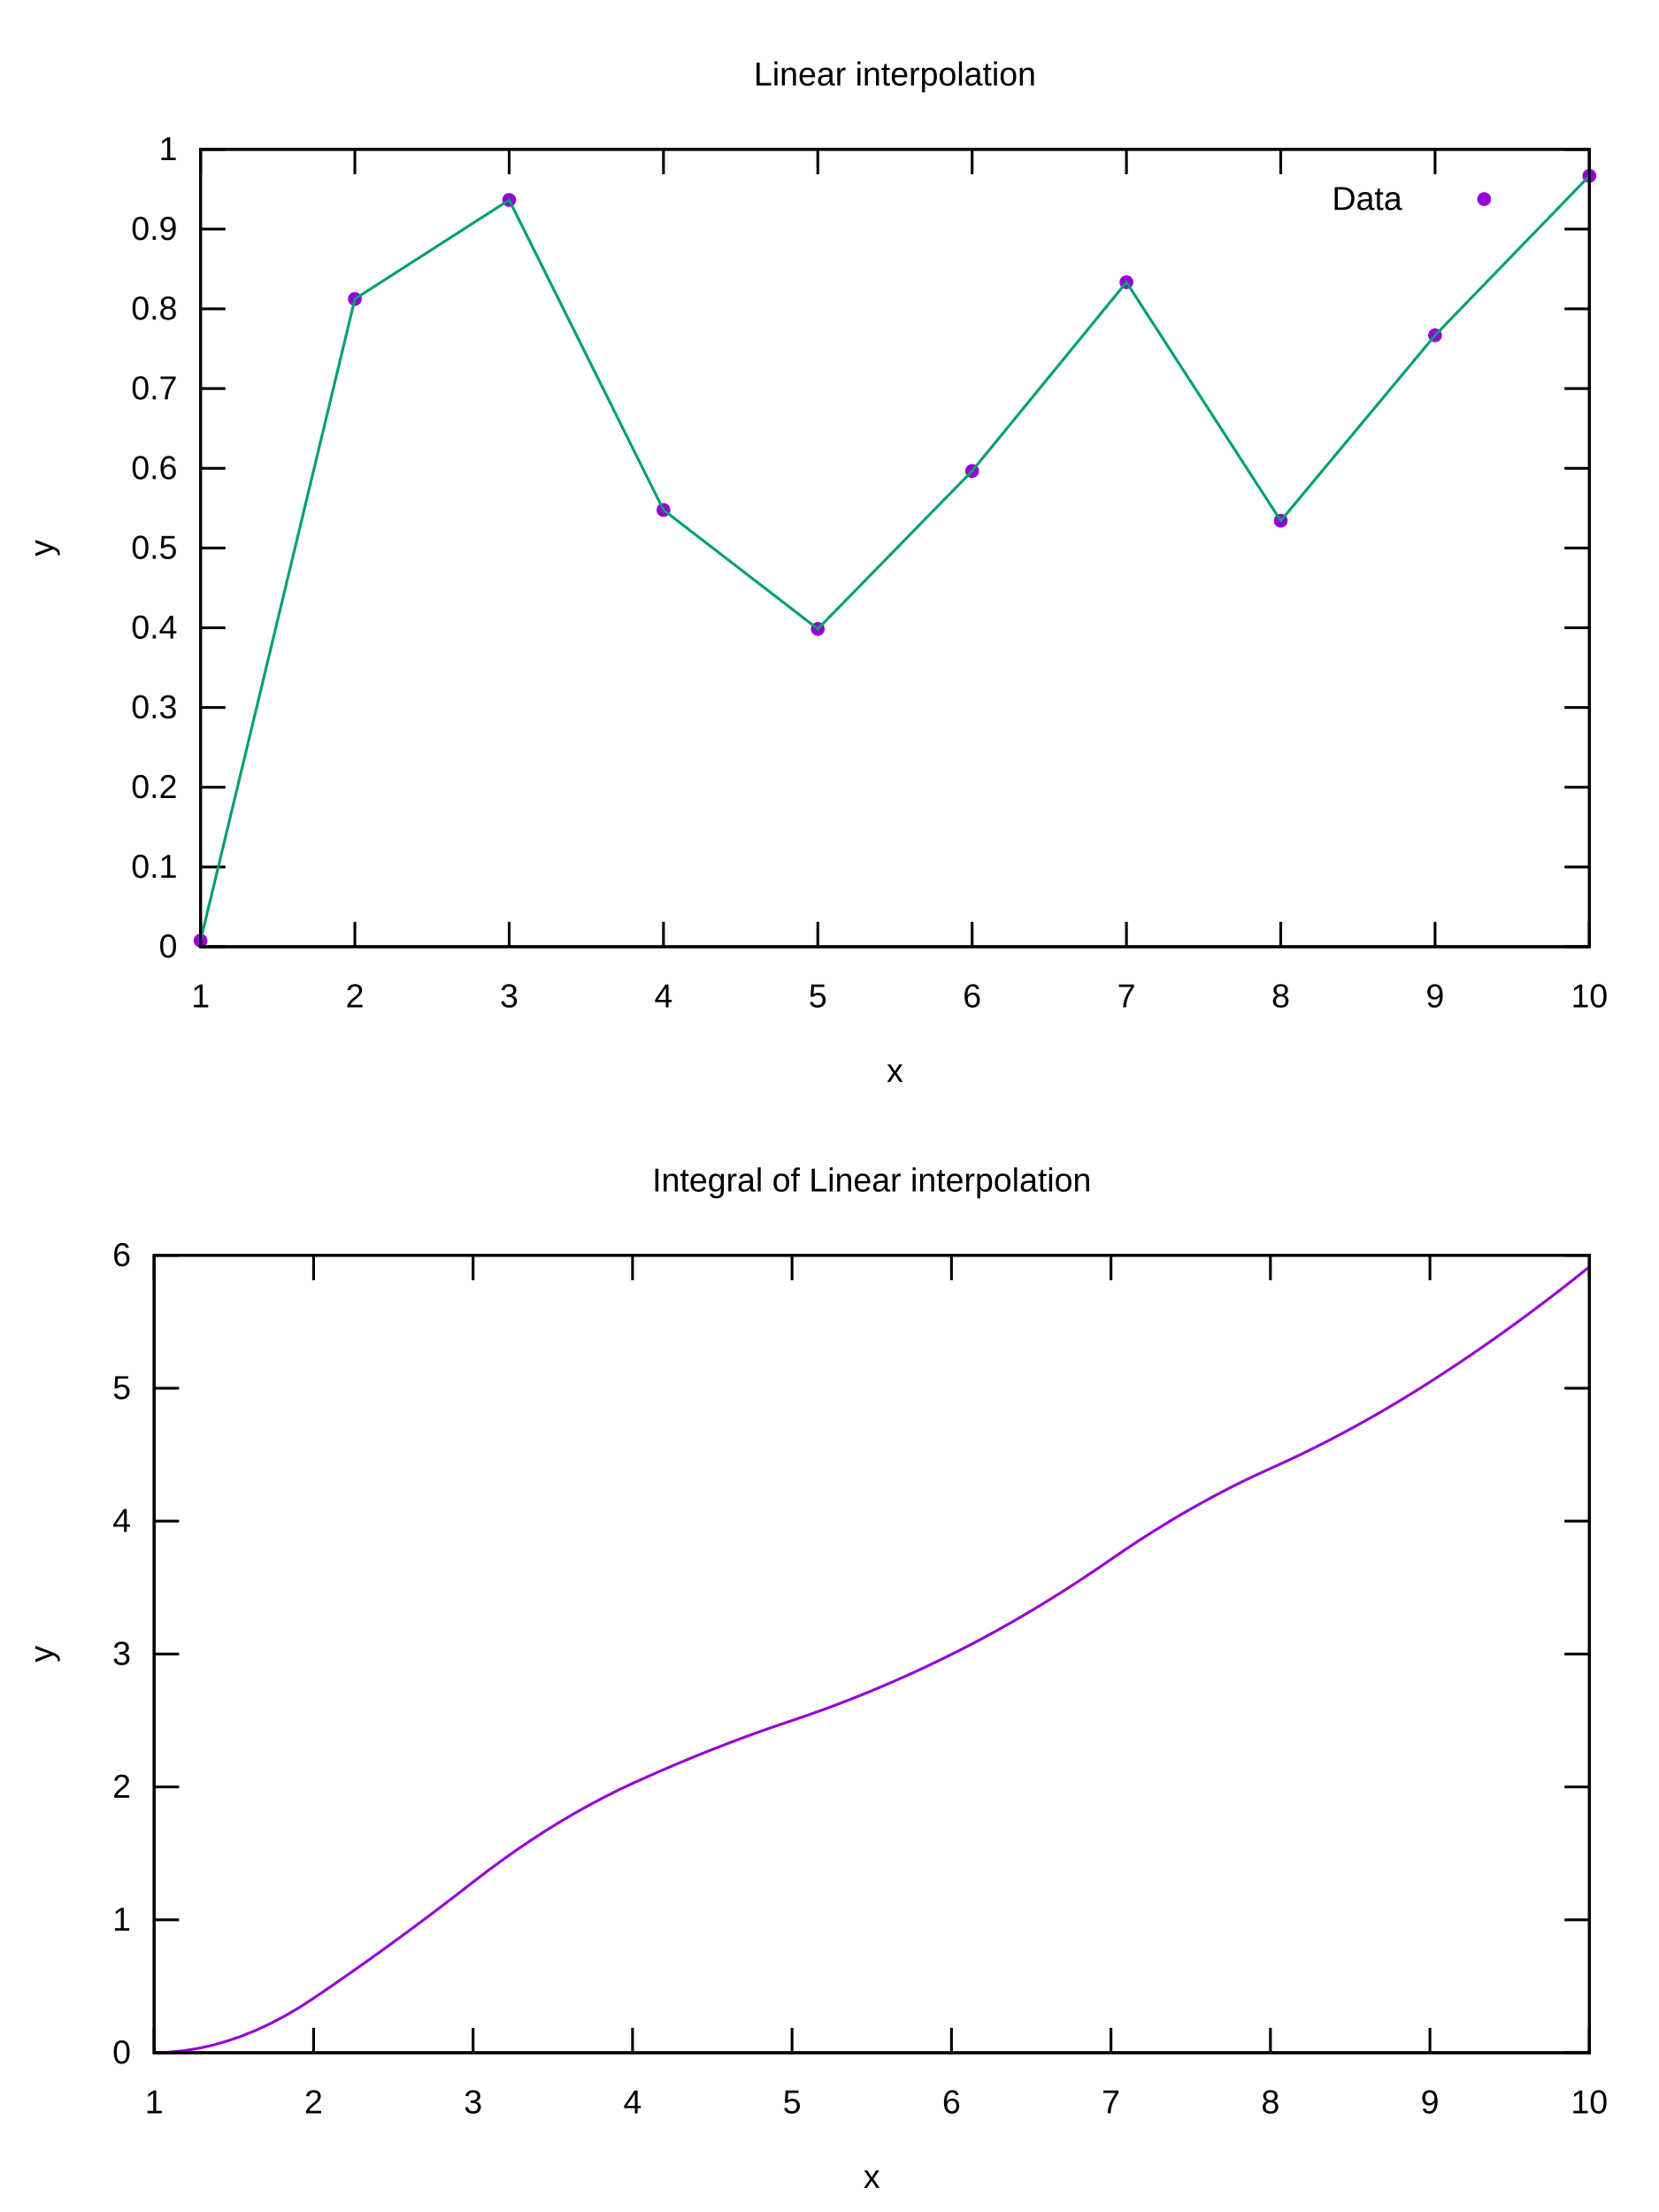
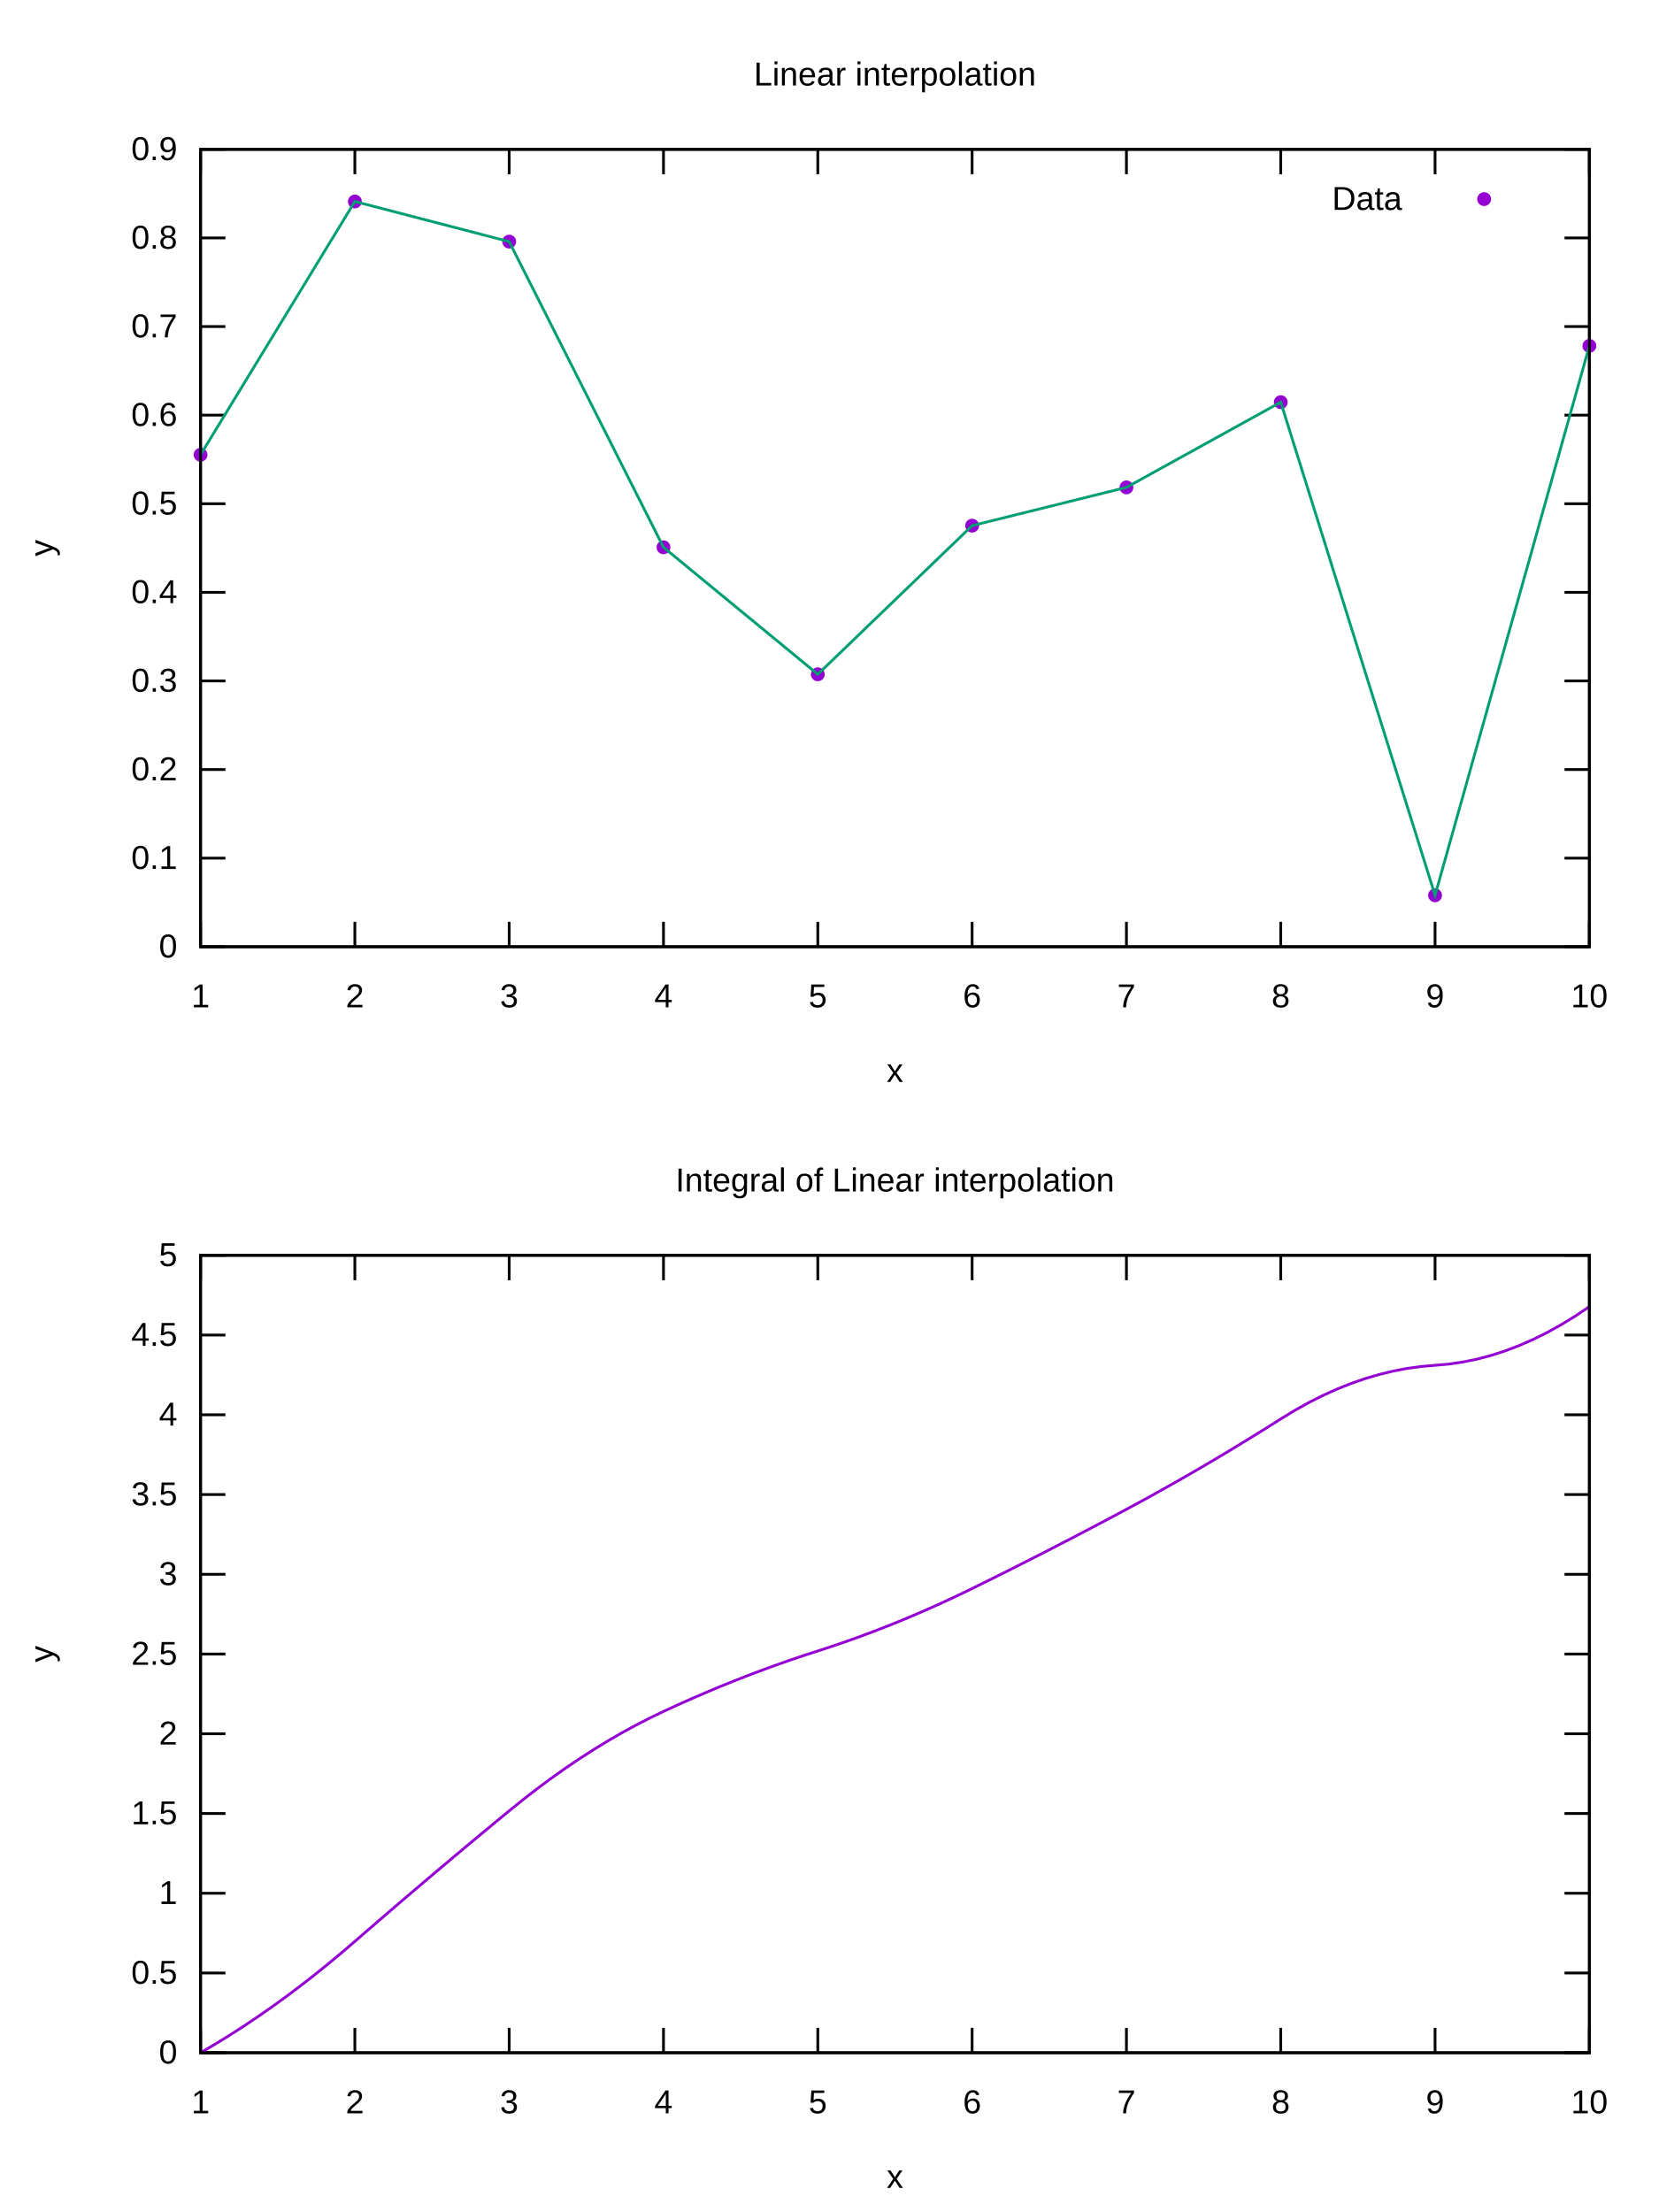
<svg xmlns="http://www.w3.org/2000/svg" xmlns:xlink="http://www.w3.org/1999/xlink" width="600" height="800" viewBox="0 0 600 800">
  <g id="gnuplot_canvas">
    <rect x="0" y="0" width="600" height="800" fill="#ffffff" />
    <defs>
      <circle id="gpDot" r="0.5" stroke-width="0.5" stroke="currentColor" />
      <path id="gpPt0" stroke-width="0.222" stroke="currentColor" d="M-1,0 h2 M0,-1 v2" />
      <path id="gpPt1" stroke-width="0.222" stroke="currentColor" d="M-1,-1 L1,1 M1,-1 L-1,1" />
      <path id="gpPt2" stroke-width="0.222" stroke="currentColor" d="M-1,0 L1,0 M0,-1 L0,1 M-1,-1 L1,1 M-1,1 L1,-1" />
      <rect id="gpPt3" stroke-width="0.222" stroke="currentColor" x="-1" y="-1" width="2" height="2" />
      <rect id="gpPt4" stroke-width="0.222" stroke="currentColor" fill="currentColor" x="-1" y="-1" width="2" height="2" />
      <circle id="gpPt5" stroke-width="0.222" stroke="currentColor" cx="0" cy="0" r="1" />
      <use xlink:href="#gpPt5" id="gpPt6" fill="currentColor" stroke="none" />
      <path id="gpPt7" stroke-width="0.222" stroke="currentColor" d="M0,-1.33 L-1.33,0.67 L1.33,0.67 z" />
      <use xlink:href="#gpPt7" id="gpPt8" fill="currentColor" stroke="none" />
      <use xlink:href="#gpPt7" id="gpPt9" stroke="currentColor" transform="rotate(180)" />
      <use xlink:href="#gpPt9" id="gpPt10" fill="currentColor" stroke="none" />
      <use xlink:href="#gpPt3" id="gpPt11" stroke="currentColor" transform="rotate(45)" />
      <use xlink:href="#gpPt11" id="gpPt12" fill="currentColor" stroke="none" />
      <path id="gpPt13" stroke-width="0.222" stroke="currentColor" d="M0,1.330 L1.265,0.411 L0.782,-1.067 L-0.782,-1.076 L-1.265,0.411 z" />
      <use xlink:href="#gpPt13" id="gpPt14" fill="currentColor" stroke="none" />
      <filter id="textbox" filterUnits="objectBoundingBox" x="0" y="0" height="1" width="1">
        <feFlood flood-color="#FFFFFF" flood-opacity="1" result="bgnd" />
        <feComposite in="SourceGraphic" in2="bgnd" operator="atop" />
      </filter>
      <filter id="greybox" filterUnits="objectBoundingBox" x="0" y="0" height="1" width="1">
        <feFlood flood-color="lightgrey" flood-opacity="1" result="grey" />
        <feComposite in="SourceGraphic" in2="grey" operator="atop" />
      </filter>
    </defs>
    <g fill="none" color="#FFFFFF" stroke="currentColor" stroke-width="1.00" stroke-linecap="butt" stroke-linejoin="miter">
</g>
    <g fill="none" color="black" stroke="currentColor" stroke-width="1.00" stroke-linecap="butt" stroke-linejoin="miter">
      <path stroke="black" d="M72.53,342.40 L81.53,342.40 M574.82,342.40 L565.82,342.40  " />
      <g transform="translate(64.14,346.30)" stroke="none" fill="black" font-family="Arial" font-size="12.00" text-anchor="end">
        <text>
          <tspan font-family="Arial"> 0</tspan>
        </text>
      </g>
    </g>
    <g fill="none" color="black" stroke="currentColor" stroke-width="1.00" stroke-linecap="butt" stroke-linejoin="miter">
-       <path stroke="black" d="M72.53,313.56 L81.53,313.56 M574.82,313.56 L565.82,313.56  " />
-       <g transform="translate(64.14,317.46)" stroke="none" fill="black" font-family="Arial" font-size="12.00" text-anchor="end">
+       <path stroke="black" d="M72.53,310.36 L81.53,310.36 M574.82,310.36 L565.82,310.36  " />
+       <g transform="translate(64.14,314.26)" stroke="none" fill="black" font-family="Arial" font-size="12.00" text-anchor="end">
        <text>
          <tspan font-family="Arial"> 0.1</tspan>
        </text>
      </g>
    </g>
    <g fill="none" color="black" stroke="currentColor" stroke-width="1.00" stroke-linecap="butt" stroke-linejoin="miter">
-       <path stroke="black" d="M72.53,284.72 L81.53,284.72 M574.82,284.72 L565.82,284.72  " />
-       <g transform="translate(64.14,288.62)" stroke="none" fill="black" font-family="Arial" font-size="12.00" text-anchor="end">
+       <path stroke="black" d="M72.53,278.31 L81.53,278.31 M574.82,278.31 L565.82,278.31  " />
+       <g transform="translate(64.14,282.21)" stroke="none" fill="black" font-family="Arial" font-size="12.00" text-anchor="end">
        <text>
          <tspan font-family="Arial"> 0.2</tspan>
        </text>
      </g>
    </g>
    <g fill="none" color="black" stroke="currentColor" stroke-width="1.00" stroke-linecap="butt" stroke-linejoin="miter">
-       <path stroke="black" d="M72.53,255.88 L81.53,255.88 M574.82,255.88 L565.82,255.88  " />
-       <g transform="translate(64.14,259.78)" stroke="none" fill="black" font-family="Arial" font-size="12.00" text-anchor="end">
+       <path stroke="black" d="M72.53,246.27 L81.53,246.27 M574.82,246.27 L565.82,246.27  " />
+       <g transform="translate(64.14,250.17)" stroke="none" fill="black" font-family="Arial" font-size="12.00" text-anchor="end">
        <text>
          <tspan font-family="Arial"> 0.3</tspan>
        </text>
      </g>
    </g>
    <g fill="none" color="black" stroke="currentColor" stroke-width="1.00" stroke-linecap="butt" stroke-linejoin="miter">
-       <path stroke="black" d="M72.53,227.04 L81.53,227.04 M574.82,227.04 L565.82,227.04  " />
-       <g transform="translate(64.14,230.94)" stroke="none" fill="black" font-family="Arial" font-size="12.00" text-anchor="end">
+       <path stroke="black" d="M72.53,214.23 L81.53,214.23 M574.82,214.23 L565.82,214.23  " />
+       <g transform="translate(64.14,218.13)" stroke="none" fill="black" font-family="Arial" font-size="12.00" text-anchor="end">
        <text>
          <tspan font-family="Arial"> 0.4</tspan>
        </text>
      </g>
    </g>
    <g fill="none" color="black" stroke="currentColor" stroke-width="1.00" stroke-linecap="butt" stroke-linejoin="miter">
-       <path stroke="black" d="M72.53,198.20 L81.53,198.20 M574.82,198.20 L565.82,198.20  " />
-       <g transform="translate(64.14,202.10)" stroke="none" fill="black" font-family="Arial" font-size="12.00" text-anchor="end">
+       <path stroke="black" d="M72.53,182.18 L81.53,182.18 M574.82,182.18 L565.82,182.18  " />
+       <g transform="translate(64.14,186.08)" stroke="none" fill="black" font-family="Arial" font-size="12.00" text-anchor="end">
        <text>
          <tspan font-family="Arial"> 0.5</tspan>
        </text>
      </g>
    </g>
    <g fill="none" color="black" stroke="currentColor" stroke-width="1.00" stroke-linecap="butt" stroke-linejoin="miter">
-       <path stroke="black" d="M72.53,169.37 L81.53,169.37 M574.82,169.37 L565.82,169.37  " />
-       <g transform="translate(64.14,173.27)" stroke="none" fill="black" font-family="Arial" font-size="12.00" text-anchor="end">
+       <path stroke="black" d="M72.53,150.14 L81.53,150.14 M574.82,150.14 L565.82,150.14  " />
+       <g transform="translate(64.14,154.04)" stroke="none" fill="black" font-family="Arial" font-size="12.00" text-anchor="end">
        <text>
          <tspan font-family="Arial"> 0.6</tspan>
        </text>
      </g>
    </g>
    <g fill="none" color="black" stroke="currentColor" stroke-width="1.00" stroke-linecap="butt" stroke-linejoin="miter">
-       <path stroke="black" d="M72.53,140.53 L81.53,140.53 M574.82,140.53 L565.82,140.53  " />
-       <g transform="translate(64.14,144.43)" stroke="none" fill="black" font-family="Arial" font-size="12.00" text-anchor="end">
+       <path stroke="black" d="M72.53,118.10 L81.53,118.10 M574.82,118.10 L565.82,118.10  " />
+       <g transform="translate(64.14,122.00)" stroke="none" fill="black" font-family="Arial" font-size="12.00" text-anchor="end">
        <text>
          <tspan font-family="Arial"> 0.7</tspan>
        </text>
      </g>
    </g>
    <g fill="none" color="black" stroke="currentColor" stroke-width="1.00" stroke-linecap="butt" stroke-linejoin="miter">
-       <path stroke="black" d="M72.53,111.69 L81.53,111.69 M574.82,111.69 L565.82,111.69  " />
-       <g transform="translate(64.14,115.59)" stroke="none" fill="black" font-family="Arial" font-size="12.00" text-anchor="end">
+       <path stroke="black" d="M72.53,86.05 L81.53,86.05 M574.82,86.05 L565.82,86.05  " />
+       <g transform="translate(64.14,89.95)" stroke="none" fill="black" font-family="Arial" font-size="12.00" text-anchor="end">
        <text>
          <tspan font-family="Arial"> 0.8</tspan>
-         </text>
-       </g>
-     </g>
-     <g fill="none" color="black" stroke="currentColor" stroke-width="1.00" stroke-linecap="butt" stroke-linejoin="miter">
-       <path stroke="black" d="M72.53,82.85 L81.53,82.85 M574.82,82.85 L565.82,82.85  " />
-       <g transform="translate(64.14,86.75)" stroke="none" fill="black" font-family="Arial" font-size="12.00" text-anchor="end">
-         <text>
-           <tspan font-family="Arial"> 0.9</tspan>
        </text>
      </g>
    </g>
    <g fill="none" color="black" stroke="currentColor" stroke-width="1.00" stroke-linecap="butt" stroke-linejoin="miter">
      <path stroke="black" d="M72.53,54.01 L81.53,54.01 M574.82,54.01 L565.82,54.01  " />
      <g transform="translate(64.14,57.91)" stroke="none" fill="black" font-family="Arial" font-size="12.00" text-anchor="end">
        <text>
-           <tspan font-family="Arial"> 1</tspan>
+           <tspan font-family="Arial"> 0.9</tspan>
        </text>
      </g>
    </g>
    <g fill="none" color="black" stroke="currentColor" stroke-width="1.00" stroke-linecap="butt" stroke-linejoin="miter">
      <path stroke="black" d="M72.53,342.40 L72.53,333.40 M72.53,54.01 L72.53,63.01  " />
      <g transform="translate(72.53,364.30)" stroke="none" fill="black" font-family="Arial" font-size="12.00" text-anchor="middle">
        <text>
          <tspan font-family="Arial"> 1</tspan>
        </text>
      </g>
    </g>
    <g fill="none" color="black" stroke="currentColor" stroke-width="1.00" stroke-linecap="butt" stroke-linejoin="miter">
      <path stroke="black" d="M128.34,342.40 L128.34,333.40 M128.34,54.01 L128.34,63.01  " />
      <g transform="translate(128.34,364.30)" stroke="none" fill="black" font-family="Arial" font-size="12.00" text-anchor="middle">
        <text>
          <tspan font-family="Arial"> 2</tspan>
        </text>
      </g>
    </g>
    <g fill="none" color="black" stroke="currentColor" stroke-width="1.00" stroke-linecap="butt" stroke-linejoin="miter">
      <path stroke="black" d="M184.15,342.40 L184.15,333.40 M184.15,54.01 L184.15,63.01  " />
      <g transform="translate(184.15,364.30)" stroke="none" fill="black" font-family="Arial" font-size="12.00" text-anchor="middle">
        <text>
          <tspan font-family="Arial"> 3</tspan>
        </text>
      </g>
    </g>
    <g fill="none" color="black" stroke="currentColor" stroke-width="1.00" stroke-linecap="butt" stroke-linejoin="miter">
      <path stroke="black" d="M239.96,342.40 L239.96,333.40 M239.96,54.01 L239.96,63.01  " />
      <g transform="translate(239.96,364.30)" stroke="none" fill="black" font-family="Arial" font-size="12.00" text-anchor="middle">
        <text>
          <tspan font-family="Arial"> 4</tspan>
        </text>
      </g>
    </g>
    <g fill="none" color="black" stroke="currentColor" stroke-width="1.00" stroke-linecap="butt" stroke-linejoin="miter">
      <path stroke="black" d="M295.77,342.40 L295.77,333.40 M295.77,54.01 L295.77,63.01  " />
      <g transform="translate(295.77,364.30)" stroke="none" fill="black" font-family="Arial" font-size="12.00" text-anchor="middle">
        <text>
          <tspan font-family="Arial"> 5</tspan>
        </text>
      </g>
    </g>
    <g fill="none" color="black" stroke="currentColor" stroke-width="1.00" stroke-linecap="butt" stroke-linejoin="miter">
      <path stroke="black" d="M351.58,342.40 L351.58,333.40 M351.58,54.01 L351.58,63.01  " />
      <g transform="translate(351.58,364.30)" stroke="none" fill="black" font-family="Arial" font-size="12.00" text-anchor="middle">
        <text>
          <tspan font-family="Arial"> 6</tspan>
        </text>
      </g>
    </g>
    <g fill="none" color="black" stroke="currentColor" stroke-width="1.00" stroke-linecap="butt" stroke-linejoin="miter">
      <path stroke="black" d="M407.39,342.40 L407.39,333.40 M407.39,54.01 L407.39,63.01  " />
      <g transform="translate(407.39,364.30)" stroke="none" fill="black" font-family="Arial" font-size="12.00" text-anchor="middle">
        <text>
          <tspan font-family="Arial"> 7</tspan>
        </text>
      </g>
    </g>
    <g fill="none" color="black" stroke="currentColor" stroke-width="1.00" stroke-linecap="butt" stroke-linejoin="miter">
      <path stroke="black" d="M463.20,342.40 L463.20,333.40 M463.20,54.01 L463.20,63.01  " />
      <g transform="translate(463.20,364.30)" stroke="none" fill="black" font-family="Arial" font-size="12.00" text-anchor="middle">
        <text>
          <tspan font-family="Arial"> 8</tspan>
        </text>
      </g>
    </g>
    <g fill="none" color="black" stroke="currentColor" stroke-width="1.00" stroke-linecap="butt" stroke-linejoin="miter">
      <path stroke="black" d="M519.01,342.40 L519.01,333.40 M519.01,54.01 L519.01,63.01  " />
      <g transform="translate(519.01,364.30)" stroke="none" fill="black" font-family="Arial" font-size="12.00" text-anchor="middle">
        <text>
          <tspan font-family="Arial"> 9</tspan>
        </text>
      </g>
    </g>
    <g fill="none" color="black" stroke="currentColor" stroke-width="1.00" stroke-linecap="butt" stroke-linejoin="miter">
      <path stroke="black" d="M574.82,342.40 L574.82,333.40 M574.82,54.01 L574.82,63.01  " />
      <g transform="translate(574.82,364.30)" stroke="none" fill="black" font-family="Arial" font-size="12.00" text-anchor="middle">
        <text>
          <tspan font-family="Arial"> 10</tspan>
        </text>
      </g>
    </g>
    <g fill="none" color="black" stroke="currentColor" stroke-width="1.00" stroke-linecap="butt" stroke-linejoin="miter">
</g>
    <g fill="none" color="black" stroke="currentColor" stroke-width="1.00" stroke-linecap="butt" stroke-linejoin="miter">
      <path stroke="black" d="M72.53,54.01 L72.53,342.40 L574.82,342.40 L574.82,54.01 L72.53,54.01 Z  " />
    </g>
    <g fill="none" color="black" stroke="currentColor" stroke-width="1.00" stroke-linecap="butt" stroke-linejoin="miter">
      <g transform="translate(19.18,198.21) rotate(270)" stroke="none" fill="black" font-family="Arial" font-size="12.00" text-anchor="middle">
        <text>
          <tspan font-family="Arial">y</tspan>
        </text>
      </g>
    </g>
    <g fill="none" color="black" stroke="currentColor" stroke-width="1.00" stroke-linecap="butt" stroke-linejoin="miter">
      <g transform="translate(323.67,391.30)" stroke="none" fill="black" font-family="Arial" font-size="12.00" text-anchor="middle">
        <text>
          <tspan font-family="Arial">x</tspan>
        </text>
      </g>
    </g>
    <g fill="none" color="black" stroke="currentColor" stroke-width="1.00" stroke-linecap="butt" stroke-linejoin="miter">
</g>
    <g id="gnuplot_plot_1a">
      <g fill="none" color="black" stroke="currentColor" stroke-width="1.00" stroke-linecap="butt" stroke-linejoin="miter">
        <g transform="translate(507.09,75.91)" stroke="none" fill="black" font-family="Arial" font-size="12.00" text-anchor="end">
          <text>
            <tspan font-family="Arial">Data</tspan>
          </text>
        </g>
      </g>
      <g fill="none" color="black" stroke="currentColor" stroke-width="1.00" stroke-linecap="butt" stroke-linejoin="miter">
-         <use xlink:href="#gpPt6" transform="translate(72.53,340.19) scale(2.25)" color="rgb(148,   0, 211)" />
-         <use xlink:href="#gpPt6" transform="translate(128.34,108.12) scale(2.25)" color="rgb(148,   0, 211)" />
-         <use xlink:href="#gpPt6" transform="translate(184.15,72.32) scale(2.25)" color="rgb(148,   0, 211)" />
-         <use xlink:href="#gpPt6" transform="translate(239.96,184.44) scale(2.25)" color="rgb(148,   0, 211)" />
-         <use xlink:href="#gpPt6" transform="translate(295.77,227.47) scale(2.25)" color="rgb(148,   0, 211)" />
-         <use xlink:href="#gpPt6" transform="translate(351.58,170.35) scale(2.25)" color="rgb(148,   0, 211)" />
-         <use xlink:href="#gpPt6" transform="translate(407.39,102.07) scale(2.25)" color="rgb(148,   0, 211)" />
-         <use xlink:href="#gpPt6" transform="translate(463.20,188.35) scale(2.25)" color="rgb(148,   0, 211)" />
-         <use xlink:href="#gpPt6" transform="translate(519.01,121.27) scale(2.25)" color="rgb(148,   0, 211)" />
-         <use xlink:href="#gpPt6" transform="translate(574.82,63.60) scale(2.25)" color="rgb(148,   0, 211)" />
+         <use xlink:href="#gpPt6" transform="translate(72.53,164.47) scale(2.25)" color="rgb(148,   0, 211)" />
+         <use xlink:href="#gpPt6" transform="translate(128.34,72.87) scale(2.25)" color="rgb(148,   0, 211)" />
+         <use xlink:href="#gpPt6" transform="translate(184.15,87.38) scale(2.25)" color="rgb(148,   0, 211)" />
+         <use xlink:href="#gpPt6" transform="translate(239.96,197.94) scale(2.25)" color="rgb(148,   0, 211)" />
+         <use xlink:href="#gpPt6" transform="translate(295.77,243.87) scale(2.25)" color="rgb(148,   0, 211)" />
+         <use xlink:href="#gpPt6" transform="translate(351.58,190.11) scale(2.25)" color="rgb(148,   0, 211)" />
+         <use xlink:href="#gpPt6" transform="translate(407.39,176.27) scale(2.25)" color="rgb(148,   0, 211)" />
+         <use xlink:href="#gpPt6" transform="translate(463.20,145.45) scale(2.25)" color="rgb(148,   0, 211)" />
+         <use xlink:href="#gpPt6" transform="translate(519.01,323.81) scale(2.25)" color="rgb(148,   0, 211)" />
+         <use xlink:href="#gpPt6" transform="translate(574.82,125.09) scale(2.25)" color="rgb(148,   0, 211)" />
        <use xlink:href="#gpPt6" transform="translate(536.76,72.01) scale(2.25)" color="rgb(148,   0, 211)" />
      </g>
    </g>
    <g id="gnuplot_plot_2a">
      <g fill="none" color="black" stroke="currentColor" stroke-width="1.00" stroke-linecap="butt" stroke-linejoin="miter">
-         <path stroke="rgb(  0, 158, 115)" d="M72.53,340.19 L77.60,319.10 L82.68,298.00 L87.75,276.90 L92.82,255.80 L97.90,234.71 L102.97,213.61 L108.05,192.51   L113.12,171.41 L118.19,150.32 L123.27,129.22 L128.34,108.12 L133.41,104.87 L138.49,101.61 L143.56,98.36 L148.63,95.10   L153.71,91.85 L158.78,88.59 L163.86,85.34 L168.93,82.08 L174.00,78.83 L179.08,75.58 L184.15,72.32 L189.22,82.51   L194.30,92.71 L199.37,102.90 L204.44,113.09 L209.52,123.29 L214.59,133.48 L219.67,143.67 L224.74,153.86 L229.81,164.06   L234.89,174.25 L239.96,184.44 L245.03,188.35 L250.11,192.27 L255.18,196.18 L260.25,200.09 L265.33,204.00 L270.40,207.91   L275.48,211.82 L280.55,215.73 L285.62,219.64 L290.70,223.55 L295.77,227.47 L300.84,222.27 L305.92,217.08 L310.99,211.89   L316.06,206.70 L321.14,201.50 L326.21,196.31 L331.29,191.12 L336.36,185.92 L341.43,180.73 L346.51,175.54 L351.58,170.35   L356.65,164.14 L361.73,157.93 L366.80,151.72 L371.87,145.52 L376.95,139.31 L382.02,133.10 L387.10,126.90 L392.17,120.69   L397.24,114.48 L402.32,108.27 L407.39,102.07 L412.46,109.91 L417.54,117.75 L422.61,125.60 L427.68,133.44 L432.76,141.29   L437.83,149.13 L442.91,156.97 L447.98,164.82 L453.05,172.66 L458.13,180.51 L463.20,188.35 L468.27,182.25 L473.35,176.15   L478.42,170.05 L483.49,163.96 L488.57,157.86 L493.64,151.76 L498.72,145.66 L503.79,139.56 L508.86,133.46 L513.94,127.36   L519.01,121.27 L524.08,116.02 L529.16,110.78 L534.23,105.54 L539.30,100.30 L544.38,95.06 L549.45,89.81 L554.53,84.57   L559.60,79.33 L564.67,74.09 L569.75,68.85 L574.82,63.60  " />
+         <path stroke="rgb(  0, 158, 115)" d="M72.53,164.47 L77.60,156.15 L82.68,147.82 L87.75,139.49 L92.82,131.16 L97.90,122.84 L102.97,114.51 L108.05,106.18   L113.12,97.85 L118.19,89.52 L123.27,81.20 L128.34,72.87 L133.41,74.19 L138.49,75.51 L143.56,76.83 L148.63,78.15   L153.71,79.46 L158.78,80.78 L163.86,82.10 L168.93,83.42 L174.00,84.74 L179.08,86.06 L184.15,87.38 L189.22,97.43   L194.30,107.48 L199.37,117.53 L204.44,127.58 L209.52,137.63 L214.59,147.68 L219.67,157.73 L224.74,167.78 L229.81,177.83   L234.89,187.88 L239.96,197.94 L245.03,202.11 L250.11,206.29 L255.18,210.46 L260.25,214.64 L265.33,218.82 L270.40,222.99   L275.48,227.17 L280.55,231.34 L285.62,235.52 L290.70,239.70 L295.77,243.87 L300.84,238.98 L305.92,234.10 L310.99,229.21   L316.06,224.32 L321.14,219.43 L326.21,214.55 L331.29,209.66 L336.36,204.77 L341.43,199.88 L346.51,195.00 L351.58,190.11   L356.65,188.85 L361.73,187.59 L366.80,186.33 L371.87,185.08 L376.95,183.82 L382.02,182.56 L387.10,181.30 L392.17,180.04   L397.24,178.78 L402.32,177.53 L407.39,176.27 L412.46,173.47 L417.54,170.66 L422.61,167.86 L427.68,165.06 L432.76,162.26   L437.83,159.46 L442.91,156.65 L447.98,153.85 L453.05,151.05 L458.13,148.25 L463.20,145.45 L468.27,161.66 L473.35,177.88   L478.42,194.09 L483.49,210.31 L488.57,226.52 L493.64,242.74 L498.72,258.95 L503.79,275.17 L508.86,291.38 L513.94,307.60   L519.01,323.81 L524.08,305.75 L529.16,287.68 L534.23,269.62 L539.30,251.55 L544.38,233.49 L549.45,215.42 L554.53,197.36   L559.60,179.29 L564.67,161.22 L569.75,143.16 L574.82,125.09  " />
      </g>
    </g>
    <g fill="none" color="#FFFFFF" stroke="rgb(  0, 158, 115)" stroke-width="2.00" stroke-linecap="butt" stroke-linejoin="miter">
</g>
    <g fill="none" color="black" stroke="currentColor" stroke-width="2.00" stroke-linecap="butt" stroke-linejoin="miter">
</g>
    <g fill="none" color="black" stroke="black" stroke-width="1.00" stroke-linecap="butt" stroke-linejoin="miter">
</g>
    <g fill="none" color="black" stroke="currentColor" stroke-width="1.00" stroke-linecap="butt" stroke-linejoin="miter">
      <path stroke="black" d="M72.53,54.01 L72.53,342.40 L574.82,342.40 L574.82,54.01 L72.53,54.01 Z  " />
    </g>
    <g fill="none" color="black" stroke="currentColor" stroke-width="1.00" stroke-linecap="butt" stroke-linejoin="miter">
      <g transform="translate(323.67,30.91)" stroke="none" fill="black" font-family="Arial" font-size="12.00" text-anchor="middle">
        <text>
          <tspan font-family="Arial">Linear interpolation</tspan>
        </text>
      </g>
    </g>
    <g fill="none" color="black" stroke="currentColor" stroke-width="1.00" stroke-linecap="butt" stroke-linejoin="miter">
</g>
    <g fill="none" color="black" stroke="currentColor" stroke-width="1.00" stroke-linecap="butt" stroke-linejoin="miter">
-       <path stroke="black" d="M55.75,742.40 L64.75,742.40 M574.82,742.40 L565.82,742.40  " />
-       <g transform="translate(47.36,746.30)" stroke="none" fill="black" font-family="Arial" font-size="12.00" text-anchor="end">
+       <path stroke="black" d="M72.53,742.40 L81.53,742.40 M574.82,742.40 L565.82,742.40  " />
+       <g transform="translate(64.14,746.30)" stroke="none" fill="black" font-family="Arial" font-size="12.00" text-anchor="end">
        <text>
          <tspan font-family="Arial"> 0</tspan>
        </text>
      </g>
    </g>
    <g fill="none" color="black" stroke="currentColor" stroke-width="1.00" stroke-linecap="butt" stroke-linejoin="miter">
-       <path stroke="black" d="M55.75,694.33 L64.75,694.33 M574.82,694.33 L565.82,694.33  " />
-       <g transform="translate(47.36,698.23)" stroke="none" fill="black" font-family="Arial" font-size="12.00" text-anchor="end">
+       <path stroke="black" d="M72.53,713.56 L81.53,713.56 M574.82,713.56 L565.82,713.56  " />
+       <g transform="translate(64.14,717.46)" stroke="none" fill="black" font-family="Arial" font-size="12.00" text-anchor="end">
+         <text>
+           <tspan font-family="Arial"> 0.5</tspan>
+         </text>
+       </g>
+     </g>
+     <g fill="none" color="black" stroke="currentColor" stroke-width="1.00" stroke-linecap="butt" stroke-linejoin="miter">
+       <path stroke="black" d="M72.53,684.72 L81.53,684.72 M574.82,684.72 L565.82,684.72  " />
+       <g transform="translate(64.14,688.62)" stroke="none" fill="black" font-family="Arial" font-size="12.00" text-anchor="end">
        <text>
          <tspan font-family="Arial"> 1</tspan>
        </text>
      </g>
    </g>
    <g fill="none" color="black" stroke="currentColor" stroke-width="1.00" stroke-linecap="butt" stroke-linejoin="miter">
-       <path stroke="black" d="M55.75,646.27 L64.75,646.27 M574.82,646.27 L565.82,646.27  " />
-       <g transform="translate(47.36,650.17)" stroke="none" fill="black" font-family="Arial" font-size="12.00" text-anchor="end">
+       <path stroke="black" d="M72.53,655.88 L81.53,655.88 M574.82,655.88 L565.82,655.88  " />
+       <g transform="translate(64.14,659.78)" stroke="none" fill="black" font-family="Arial" font-size="12.00" text-anchor="end">
+         <text>
+           <tspan font-family="Arial"> 1.5</tspan>
+         </text>
+       </g>
+     </g>
+     <g fill="none" color="black" stroke="currentColor" stroke-width="1.00" stroke-linecap="butt" stroke-linejoin="miter">
+       <path stroke="black" d="M72.53,627.04 L81.53,627.04 M574.82,627.04 L565.82,627.04  " />
+       <g transform="translate(64.14,630.94)" stroke="none" fill="black" font-family="Arial" font-size="12.00" text-anchor="end">
        <text>
          <tspan font-family="Arial"> 2</tspan>
        </text>
      </g>
    </g>
    <g fill="none" color="black" stroke="currentColor" stroke-width="1.00" stroke-linecap="butt" stroke-linejoin="miter">
-       <path stroke="black" d="M55.75,598.20 L64.75,598.20 M574.82,598.20 L565.82,598.20  " />
-       <g transform="translate(47.36,602.10)" stroke="none" fill="black" font-family="Arial" font-size="12.00" text-anchor="end">
+       <path stroke="black" d="M72.53,598.20 L81.53,598.20 M574.82,598.20 L565.82,598.20  " />
+       <g transform="translate(64.14,602.10)" stroke="none" fill="black" font-family="Arial" font-size="12.00" text-anchor="end">
+         <text>
+           <tspan font-family="Arial"> 2.5</tspan>
+         </text>
+       </g>
+     </g>
+     <g fill="none" color="black" stroke="currentColor" stroke-width="1.00" stroke-linecap="butt" stroke-linejoin="miter">
+       <path stroke="black" d="M72.53,569.36 L81.53,569.36 M574.82,569.36 L565.82,569.36  " />
+       <g transform="translate(64.14,573.26)" stroke="none" fill="black" font-family="Arial" font-size="12.00" text-anchor="end">
        <text>
          <tspan font-family="Arial"> 3</tspan>
        </text>
      </g>
    </g>
    <g fill="none" color="black" stroke="currentColor" stroke-width="1.00" stroke-linecap="butt" stroke-linejoin="miter">
-       <path stroke="black" d="M55.75,550.13 L64.75,550.13 M574.82,550.13 L565.82,550.13  " />
-       <g transform="translate(47.36,554.03)" stroke="none" fill="black" font-family="Arial" font-size="12.00" text-anchor="end">
+       <path stroke="black" d="M72.53,540.52 L81.53,540.52 M574.82,540.52 L565.82,540.52  " />
+       <g transform="translate(64.14,544.42)" stroke="none" fill="black" font-family="Arial" font-size="12.00" text-anchor="end">
+         <text>
+           <tspan font-family="Arial"> 3.5</tspan>
+         </text>
+       </g>
+     </g>
+     <g fill="none" color="black" stroke="currentColor" stroke-width="1.00" stroke-linecap="butt" stroke-linejoin="miter">
+       <path stroke="black" d="M72.53,511.68 L81.53,511.68 M574.82,511.68 L565.82,511.68  " />
+       <g transform="translate(64.14,515.58)" stroke="none" fill="black" font-family="Arial" font-size="12.00" text-anchor="end">
        <text>
          <tspan font-family="Arial"> 4</tspan>
        </text>
      </g>
    </g>
    <g fill="none" color="black" stroke="currentColor" stroke-width="1.00" stroke-linecap="butt" stroke-linejoin="miter">
-       <path stroke="black" d="M55.75,502.07 L64.75,502.07 M574.82,502.07 L565.82,502.07  " />
-       <g transform="translate(47.36,505.97)" stroke="none" fill="black" font-family="Arial" font-size="12.00" text-anchor="end">
+       <path stroke="black" d="M72.53,482.84 L81.53,482.84 M574.82,482.84 L565.82,482.84  " />
+       <g transform="translate(64.14,486.74)" stroke="none" fill="black" font-family="Arial" font-size="12.00" text-anchor="end">
+         <text>
+           <tspan font-family="Arial"> 4.5</tspan>
+         </text>
+       </g>
+     </g>
+     <g fill="none" color="black" stroke="currentColor" stroke-width="1.00" stroke-linecap="butt" stroke-linejoin="miter">
+       <path stroke="black" d="M72.53,454.00 L81.53,454.00 M574.82,454.00 L565.82,454.00  " />
+       <g transform="translate(64.14,457.90)" stroke="none" fill="black" font-family="Arial" font-size="12.00" text-anchor="end">
        <text>
          <tspan font-family="Arial"> 5</tspan>
        </text>
      </g>
    </g>
    <g fill="none" color="black" stroke="currentColor" stroke-width="1.00" stroke-linecap="butt" stroke-linejoin="miter">
-       <path stroke="black" d="M55.75,454.00 L64.75,454.00 M574.82,454.00 L565.82,454.00  " />
-       <g transform="translate(47.36,457.90)" stroke="none" fill="black" font-family="Arial" font-size="12.00" text-anchor="end">
+       <path stroke="black" d="M72.53,742.40 L72.53,733.40 M72.53,454.00 L72.53,463.00  " />
+       <g transform="translate(72.53,764.30)" stroke="none" fill="black" font-family="Arial" font-size="12.00" text-anchor="middle">
+         <text>
+           <tspan font-family="Arial"> 1</tspan>
+         </text>
+       </g>
+     </g>
+     <g fill="none" color="black" stroke="currentColor" stroke-width="1.00" stroke-linecap="butt" stroke-linejoin="miter">
+       <path stroke="black" d="M128.34,742.40 L128.34,733.40 M128.34,454.00 L128.34,463.00  " />
+       <g transform="translate(128.34,764.30)" stroke="none" fill="black" font-family="Arial" font-size="12.00" text-anchor="middle">
+         <text>
+           <tspan font-family="Arial"> 2</tspan>
+         </text>
+       </g>
+     </g>
+     <g fill="none" color="black" stroke="currentColor" stroke-width="1.00" stroke-linecap="butt" stroke-linejoin="miter">
+       <path stroke="black" d="M184.15,742.40 L184.15,733.40 M184.15,454.00 L184.15,463.00  " />
+       <g transform="translate(184.15,764.30)" stroke="none" fill="black" font-family="Arial" font-size="12.00" text-anchor="middle">
+         <text>
+           <tspan font-family="Arial"> 3</tspan>
+         </text>
+       </g>
+     </g>
+     <g fill="none" color="black" stroke="currentColor" stroke-width="1.00" stroke-linecap="butt" stroke-linejoin="miter">
+       <path stroke="black" d="M239.96,742.40 L239.96,733.40 M239.96,454.00 L239.96,463.00  " />
+       <g transform="translate(239.96,764.30)" stroke="none" fill="black" font-family="Arial" font-size="12.00" text-anchor="middle">
+         <text>
+           <tspan font-family="Arial"> 4</tspan>
+         </text>
+       </g>
+     </g>
+     <g fill="none" color="black" stroke="currentColor" stroke-width="1.00" stroke-linecap="butt" stroke-linejoin="miter">
+       <path stroke="black" d="M295.77,742.40 L295.77,733.40 M295.77,454.00 L295.77,463.00  " />
+       <g transform="translate(295.77,764.30)" stroke="none" fill="black" font-family="Arial" font-size="12.00" text-anchor="middle">
+         <text>
+           <tspan font-family="Arial"> 5</tspan>
+         </text>
+       </g>
+     </g>
+     <g fill="none" color="black" stroke="currentColor" stroke-width="1.00" stroke-linecap="butt" stroke-linejoin="miter">
+       <path stroke="black" d="M351.58,742.40 L351.58,733.40 M351.58,454.00 L351.58,463.00  " />
+       <g transform="translate(351.58,764.30)" stroke="none" fill="black" font-family="Arial" font-size="12.00" text-anchor="middle">
        <text>
          <tspan font-family="Arial"> 6</tspan>
        </text>
      </g>
    </g>
    <g fill="none" color="black" stroke="currentColor" stroke-width="1.00" stroke-linecap="butt" stroke-linejoin="miter">
-       <path stroke="black" d="M55.75,742.40 L55.75,733.40 M55.75,454.00 L55.75,463.00  " />
-       <g transform="translate(55.75,764.30)" stroke="none" fill="black" font-family="Arial" font-size="12.00" text-anchor="middle">
-         <text>
-           <tspan font-family="Arial"> 1</tspan>
-         </text>
-       </g>
-     </g>
-     <g fill="none" color="black" stroke="currentColor" stroke-width="1.00" stroke-linecap="butt" stroke-linejoin="miter">
-       <path stroke="black" d="M113.42,742.40 L113.42,733.40 M113.42,454.00 L113.42,463.00  " />
-       <g transform="translate(113.42,764.30)" stroke="none" fill="black" font-family="Arial" font-size="12.00" text-anchor="middle">
-         <text>
-           <tspan font-family="Arial"> 2</tspan>
-         </text>
-       </g>
-     </g>
-     <g fill="none" color="black" stroke="currentColor" stroke-width="1.00" stroke-linecap="butt" stroke-linejoin="miter">
-       <path stroke="black" d="M171.10,742.40 L171.10,733.40 M171.10,454.00 L171.10,463.00  " />
-       <g transform="translate(171.10,764.30)" stroke="none" fill="black" font-family="Arial" font-size="12.00" text-anchor="middle">
-         <text>
-           <tspan font-family="Arial"> 3</tspan>
-         </text>
-       </g>
-     </g>
-     <g fill="none" color="black" stroke="currentColor" stroke-width="1.00" stroke-linecap="butt" stroke-linejoin="miter">
-       <path stroke="black" d="M228.77,742.40 L228.77,733.40 M228.77,454.00 L228.77,463.00  " />
-       <g transform="translate(228.77,764.30)" stroke="none" fill="black" font-family="Arial" font-size="12.00" text-anchor="middle">
-         <text>
-           <tspan font-family="Arial"> 4</tspan>
-         </text>
-       </g>
-     </g>
-     <g fill="none" color="black" stroke="currentColor" stroke-width="1.00" stroke-linecap="butt" stroke-linejoin="miter">
-       <path stroke="black" d="M286.45,742.40 L286.45,733.40 M286.45,454.00 L286.45,463.00  " />
-       <g transform="translate(286.45,764.30)" stroke="none" fill="black" font-family="Arial" font-size="12.00" text-anchor="middle">
-         <text>
-           <tspan font-family="Arial"> 5</tspan>
-         </text>
-       </g>
-     </g>
-     <g fill="none" color="black" stroke="currentColor" stroke-width="1.00" stroke-linecap="butt" stroke-linejoin="miter">
-       <path stroke="black" d="M344.12,742.40 L344.12,733.40 M344.12,454.00 L344.12,463.00  " />
-       <g transform="translate(344.12,764.30)" stroke="none" fill="black" font-family="Arial" font-size="12.00" text-anchor="middle">
-         <text>
-           <tspan font-family="Arial"> 6</tspan>
-         </text>
-       </g>
-     </g>
-     <g fill="none" color="black" stroke="currentColor" stroke-width="1.00" stroke-linecap="butt" stroke-linejoin="miter">
-       <path stroke="black" d="M401.80,742.40 L401.80,733.40 M401.80,454.00 L401.80,463.00  " />
-       <g transform="translate(401.80,764.30)" stroke="none" fill="black" font-family="Arial" font-size="12.00" text-anchor="middle">
+       <path stroke="black" d="M407.39,742.40 L407.39,733.40 M407.39,454.00 L407.39,463.00  " />
+       <g transform="translate(407.39,764.30)" stroke="none" fill="black" font-family="Arial" font-size="12.00" text-anchor="middle">
        <text>
          <tspan font-family="Arial"> 7</tspan>
        </text>
      </g>
    </g>
    <g fill="none" color="black" stroke="currentColor" stroke-width="1.00" stroke-linecap="butt" stroke-linejoin="miter">
-       <path stroke="black" d="M459.47,742.40 L459.47,733.40 M459.47,454.00 L459.47,463.00  " />
-       <g transform="translate(459.47,764.30)" stroke="none" fill="black" font-family="Arial" font-size="12.00" text-anchor="middle">
+       <path stroke="black" d="M463.20,742.40 L463.20,733.40 M463.20,454.00 L463.20,463.00  " />
+       <g transform="translate(463.20,764.30)" stroke="none" fill="black" font-family="Arial" font-size="12.00" text-anchor="middle">
        <text>
          <tspan font-family="Arial"> 8</tspan>
        </text>
      </g>
    </g>
    <g fill="none" color="black" stroke="currentColor" stroke-width="1.00" stroke-linecap="butt" stroke-linejoin="miter">
-       <path stroke="black" d="M517.15,742.40 L517.15,733.40 M517.15,454.00 L517.15,463.00  " />
-       <g transform="translate(517.15,764.30)" stroke="none" fill="black" font-family="Arial" font-size="12.00" text-anchor="middle">
+       <path stroke="black" d="M519.01,742.40 L519.01,733.40 M519.01,454.00 L519.01,463.00  " />
+       <g transform="translate(519.01,764.30)" stroke="none" fill="black" font-family="Arial" font-size="12.00" text-anchor="middle">
        <text>
          <tspan font-family="Arial"> 9</tspan>
        </text>
      </g>
    </g>
    <g fill="none" color="black" stroke="currentColor" stroke-width="1.00" stroke-linecap="butt" stroke-linejoin="miter">
      <path stroke="black" d="M574.82,742.40 L574.82,733.40 M574.82,454.00 L574.82,463.00  " />
      <g transform="translate(574.82,764.30)" stroke="none" fill="black" font-family="Arial" font-size="12.00" text-anchor="middle">
        <text>
          <tspan font-family="Arial"> 10</tspan>
        </text>
      </g>
    </g>
    <g fill="none" color="black" stroke="currentColor" stroke-width="1.00" stroke-linecap="butt" stroke-linejoin="miter">
</g>
    <g fill="none" color="black" stroke="currentColor" stroke-width="1.00" stroke-linecap="butt" stroke-linejoin="miter">
-       <path stroke="black" d="M55.75,454.00 L55.75,742.40 L574.82,742.40 L574.82,454.00 L55.75,454.00 Z  " />
+       <path stroke="black" d="M72.53,454.00 L72.53,742.40 L574.82,742.40 L574.82,454.00 L72.53,454.00 Z  " />
    </g>
    <g fill="none" color="black" stroke="currentColor" stroke-width="1.00" stroke-linecap="butt" stroke-linejoin="miter">
      <g transform="translate(19.18,598.20) rotate(270)" stroke="none" fill="black" font-family="Arial" font-size="12.00" text-anchor="middle">
        <text>
          <tspan font-family="Arial">y</tspan>
        </text>
      </g>
    </g>
    <g fill="none" color="black" stroke="currentColor" stroke-width="1.00" stroke-linecap="butt" stroke-linejoin="miter">
-       <g transform="translate(315.28,791.30)" stroke="none" fill="black" font-family="Arial" font-size="12.00" text-anchor="middle">
+       <g transform="translate(323.67,791.30)" stroke="none" fill="black" font-family="Arial" font-size="12.00" text-anchor="middle">
        <text>
          <tspan font-family="Arial">x</tspan>
        </text>
      </g>
    </g>
    <g fill="none" color="black" stroke="currentColor" stroke-width="1.00" stroke-linecap="butt" stroke-linejoin="miter">
</g>
    <g id="gnuplot_plot_1b">
      <g fill="none" color="black" stroke="currentColor" stroke-width="1.00" stroke-linecap="butt" stroke-linejoin="miter">
-         <path stroke="rgb(148,   0, 211)" d="M55.75,742.40 L60.99,742.21 L66.24,741.69 L71.48,740.86 L76.72,739.71 L81.97,738.24 L87.21,736.45 L92.45,734.33   L97.70,731.90 L102.94,729.15 L108.18,726.08 L113.42,722.69 L118.67,719.12 L123.91,715.49 L129.15,711.82 L134.40,708.10   L139.64,704.33 L144.88,700.51 L150.13,696.64 L155.37,692.72 L160.61,688.75 L165.86,684.73 L171.10,680.66 L176.34,676.65   L181.59,672.79 L186.83,669.08 L192.07,665.53 L197.31,662.13 L202.56,658.89 L207.80,655.80 L213.04,652.87 L218.29,650.09   L223.53,647.46 L228.77,644.99 L234.02,642.63 L239.26,640.32 L244.50,638.08 L249.75,635.89 L254.99,633.76 L260.23,631.70   L265.48,629.69 L270.72,627.74 L275.96,625.85 L281.20,624.02 L286.45,622.25 L291.69,620.47 L296.93,618.61 L302.18,616.67   L307.42,614.65 L312.66,612.56 L317.91,610.38 L323.15,608.13 L328.39,605.80 L333.64,603.39 L338.88,600.90 L344.12,598.33   L349.37,595.68 L354.61,592.93 L359.85,590.09 L365.09,587.15 L370.34,584.12 L375.58,581.00 L380.82,577.78 L386.07,574.47   L391.31,571.06 L396.55,567.56 L401.80,563.97 L407.04,560.38 L412.28,556.92 L417.53,553.58 L422.77,550.35 L428.01,547.24   L433.26,544.26 L438.50,541.39 L443.74,538.64 L448.98,536.00 L454.23,533.49 L459.47,531.10 L464.71,528.72 L469.96,526.25   L475.20,523.68 L480.44,521.02 L485.69,518.27 L490.93,515.43 L496.17,512.50 L501.42,509.47 L506.66,506.35 L511.90,503.14   L517.15,499.83 L522.39,496.44 L527.63,492.97 L532.87,489.42 L538.12,485.79 L543.36,482.09 L548.60,478.30 L553.85,474.43   L559.09,470.49 L564.33,466.46 L569.58,462.35 L574.82,458.17  " />
+         <path stroke="rgb(148,   0, 211)" d="M72.53,742.40 L77.60,739.42 L82.68,736.30 L87.75,733.05 L92.82,729.66 L97.90,726.14 L102.97,722.48 L108.05,718.68   L113.12,714.75 L118.19,710.68 L123.27,706.47 L128.34,702.13 L133.41,697.73 L138.49,693.35 L143.56,688.99 L148.63,684.66   L153.71,680.34 L158.78,676.05 L163.86,671.78 L168.93,667.53 L174.00,663.31 L179.08,659.10 L184.15,654.92 L189.22,650.83   L194.30,646.90 L199.37,643.14 L204.44,639.54 L209.52,636.11 L214.59,632.84 L219.67,629.73 L224.74,626.79 L229.81,624.02   L234.89,621.41 L239.96,618.96 L245.03,616.63 L250.11,614.37 L255.18,612.18 L260.25,610.05 L265.33,608.00 L270.40,606.01   L275.48,604.09 L280.55,602.24 L285.62,600.45 L290.70,598.74 L295.77,597.09 L300.84,595.44 L305.92,593.71 L310.99,591.89   L316.06,590.00 L321.14,588.03 L326.21,585.98 L331.29,583.84 L336.36,581.63 L341.43,579.34 L346.51,576.97 L351.58,574.52   L356.65,572.01 L361.73,569.49 L366.80,566.95 L371.87,564.38 L376.95,561.80 L382.02,559.19 L387.10,556.57 L392.17,553.92   L397.24,551.25 L402.32,548.57 L407.39,545.86 L412.46,543.12 L417.54,540.33 L422.61,537.50 L427.68,534.62 L432.76,531.69   L437.83,528.72 L442.91,525.70 L447.98,522.64 L453.05,519.53 L458.13,516.38 L463.20,513.18 L468.27,510.09 L473.35,507.26   L478.42,504.70 L483.49,502.41 L488.57,500.38 L493.64,498.62 L498.72,497.12 L503.79,495.89 L508.86,494.92 L513.94,494.22   L519.01,493.78 L524.08,493.33 L529.16,492.58 L534.23,491.54 L539.30,490.20 L544.38,488.56 L549.45,486.63 L554.53,484.41   L559.60,481.89 L564.67,479.07 L569.75,475.96 L574.82,472.55  " />
      </g>
    </g>
    <g fill="none" color="#FFFFFF" stroke="rgb(148,   0, 211)" stroke-width="2.00" stroke-linecap="butt" stroke-linejoin="miter">
</g>
    <g fill="none" color="black" stroke="currentColor" stroke-width="2.00" stroke-linecap="butt" stroke-linejoin="miter">
</g>
    <g fill="none" color="black" stroke="black" stroke-width="1.00" stroke-linecap="butt" stroke-linejoin="miter">
</g>
    <g fill="none" color="black" stroke="currentColor" stroke-width="1.00" stroke-linecap="butt" stroke-linejoin="miter">
-       <path stroke="black" d="M55.75,454.00 L55.75,742.40 L574.82,742.40 L574.82,454.00 L55.75,454.00 Z  " />
-     </g>
-     <g fill="none" color="black" stroke="currentColor" stroke-width="1.00" stroke-linecap="butt" stroke-linejoin="miter">
-       <g transform="translate(315.28,430.90)" stroke="none" fill="black" font-family="Arial" font-size="12.00" text-anchor="middle">
+       <path stroke="black" d="M72.53,454.00 L72.53,742.40 L574.82,742.40 L574.82,454.00 L72.53,454.00 Z  " />
+     </g>
+     <g fill="none" color="black" stroke="currentColor" stroke-width="1.00" stroke-linecap="butt" stroke-linejoin="miter">
+       <g transform="translate(323.67,430.90)" stroke="none" fill="black" font-family="Arial" font-size="12.00" text-anchor="middle">
        <text>
          <tspan font-family="Arial">Integral of Linear interpolation</tspan>
        </text>
      </g>
    </g>
    <g fill="none" color="black" stroke="currentColor" stroke-width="1.00" stroke-linecap="butt" stroke-linejoin="miter">
</g>
  </g>
</svg>
